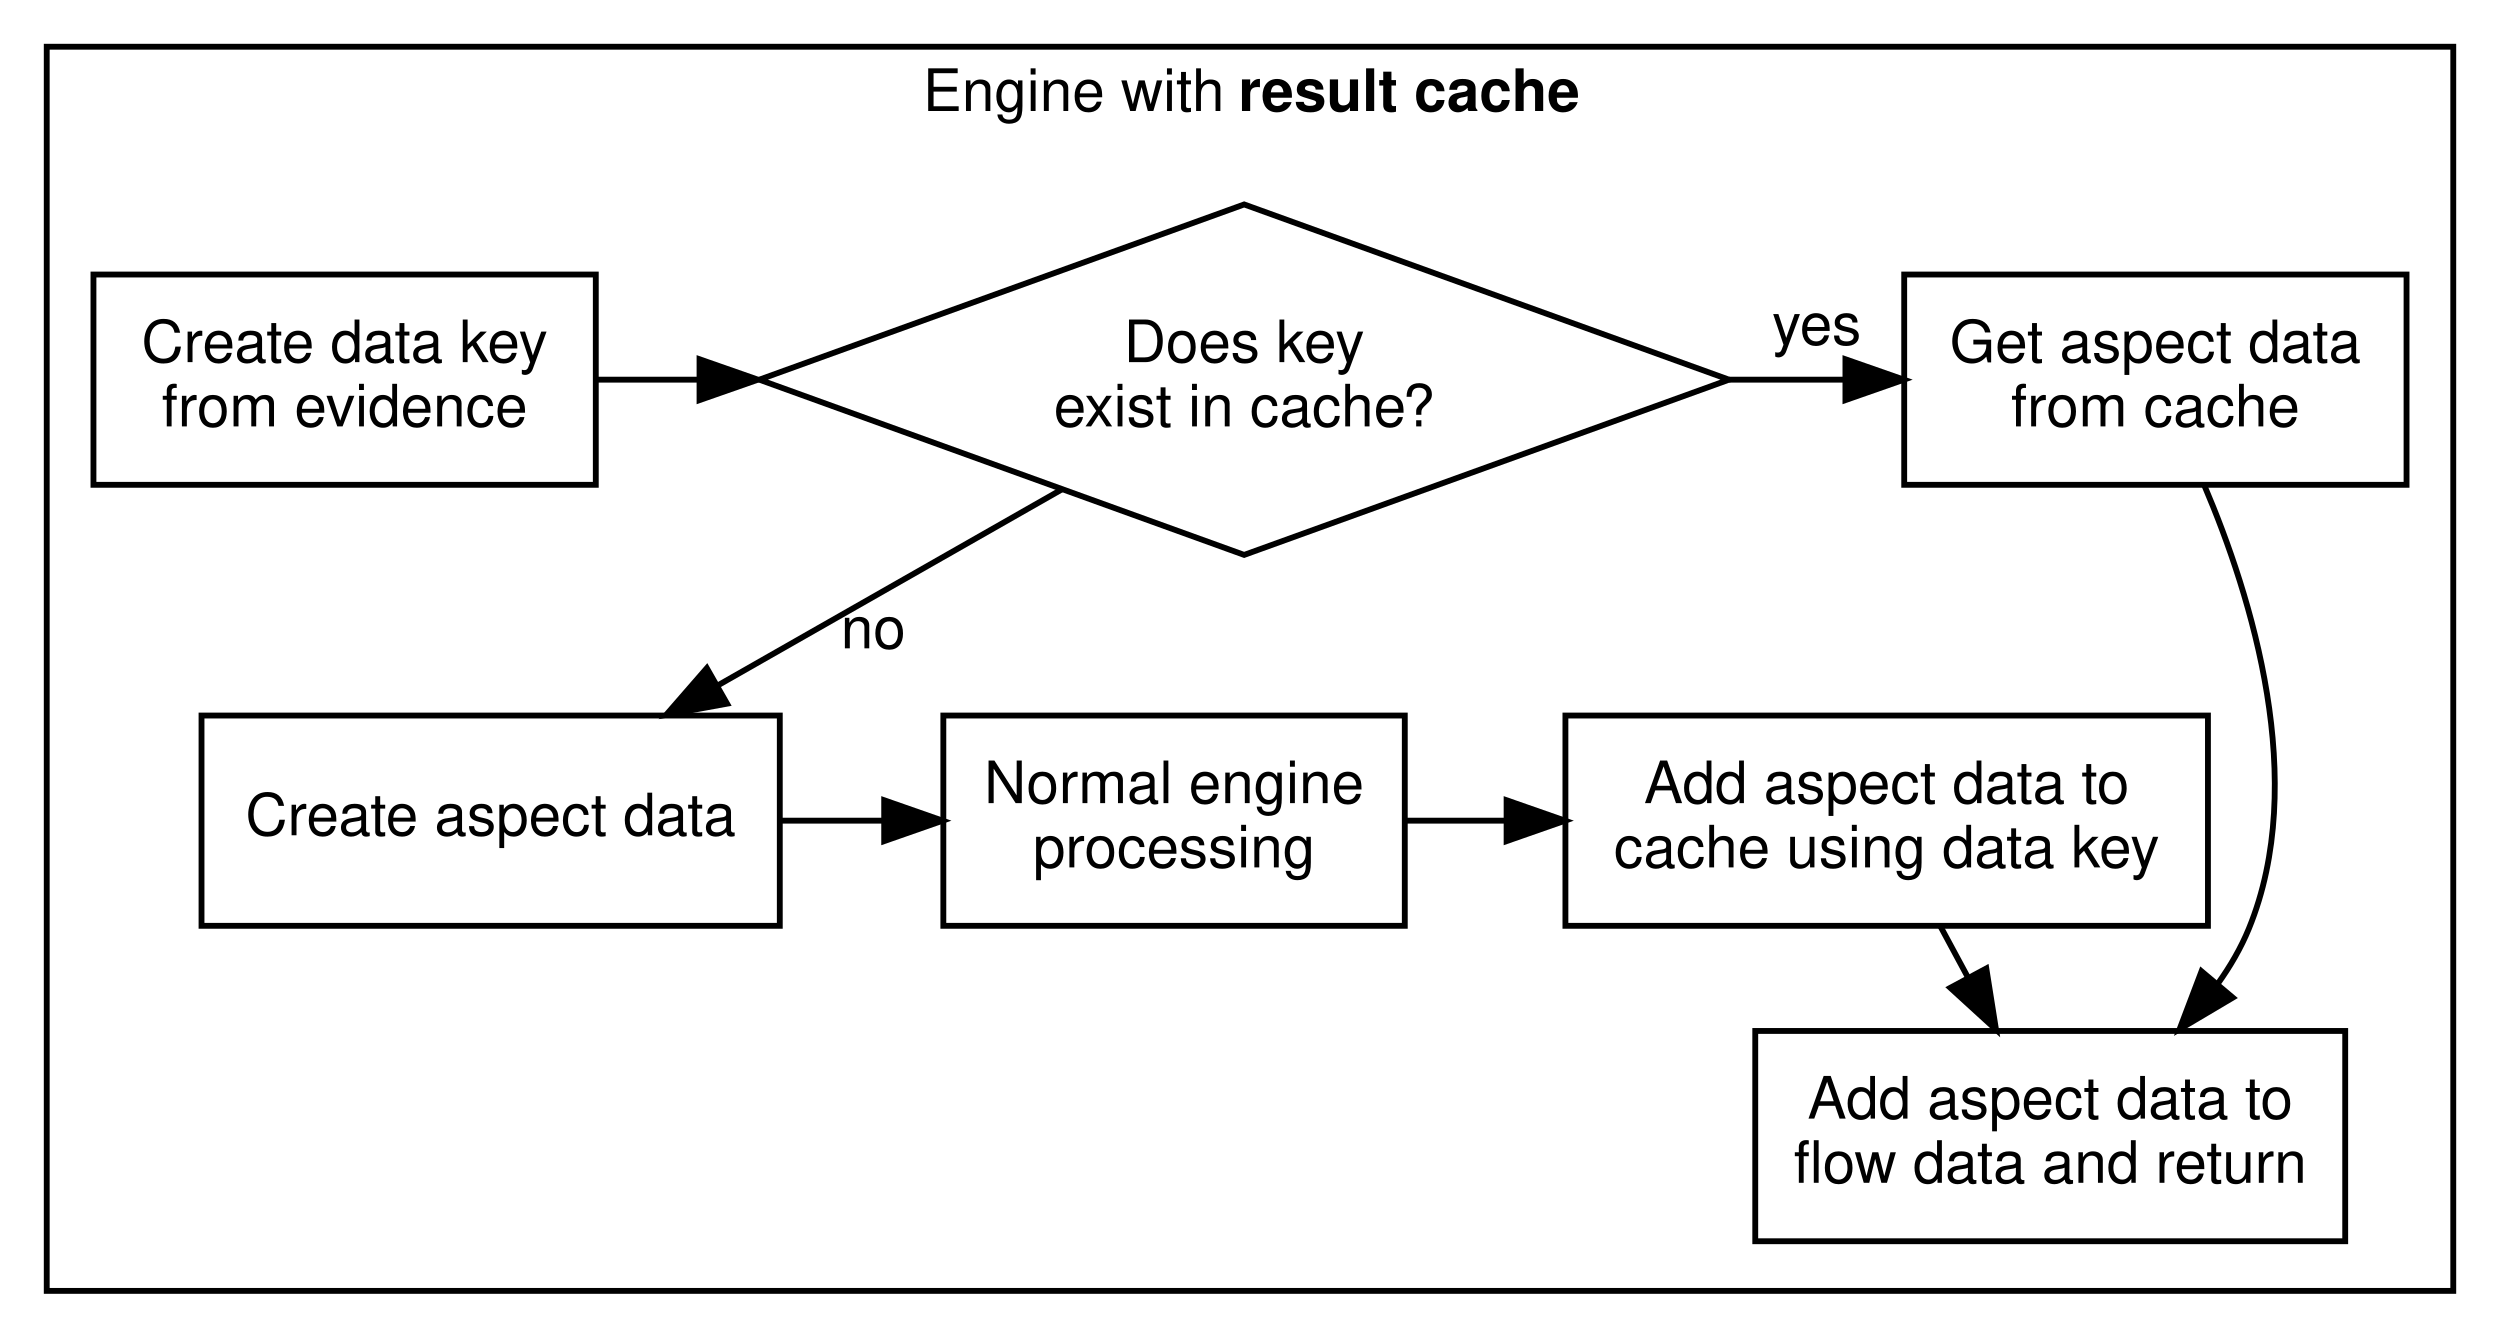
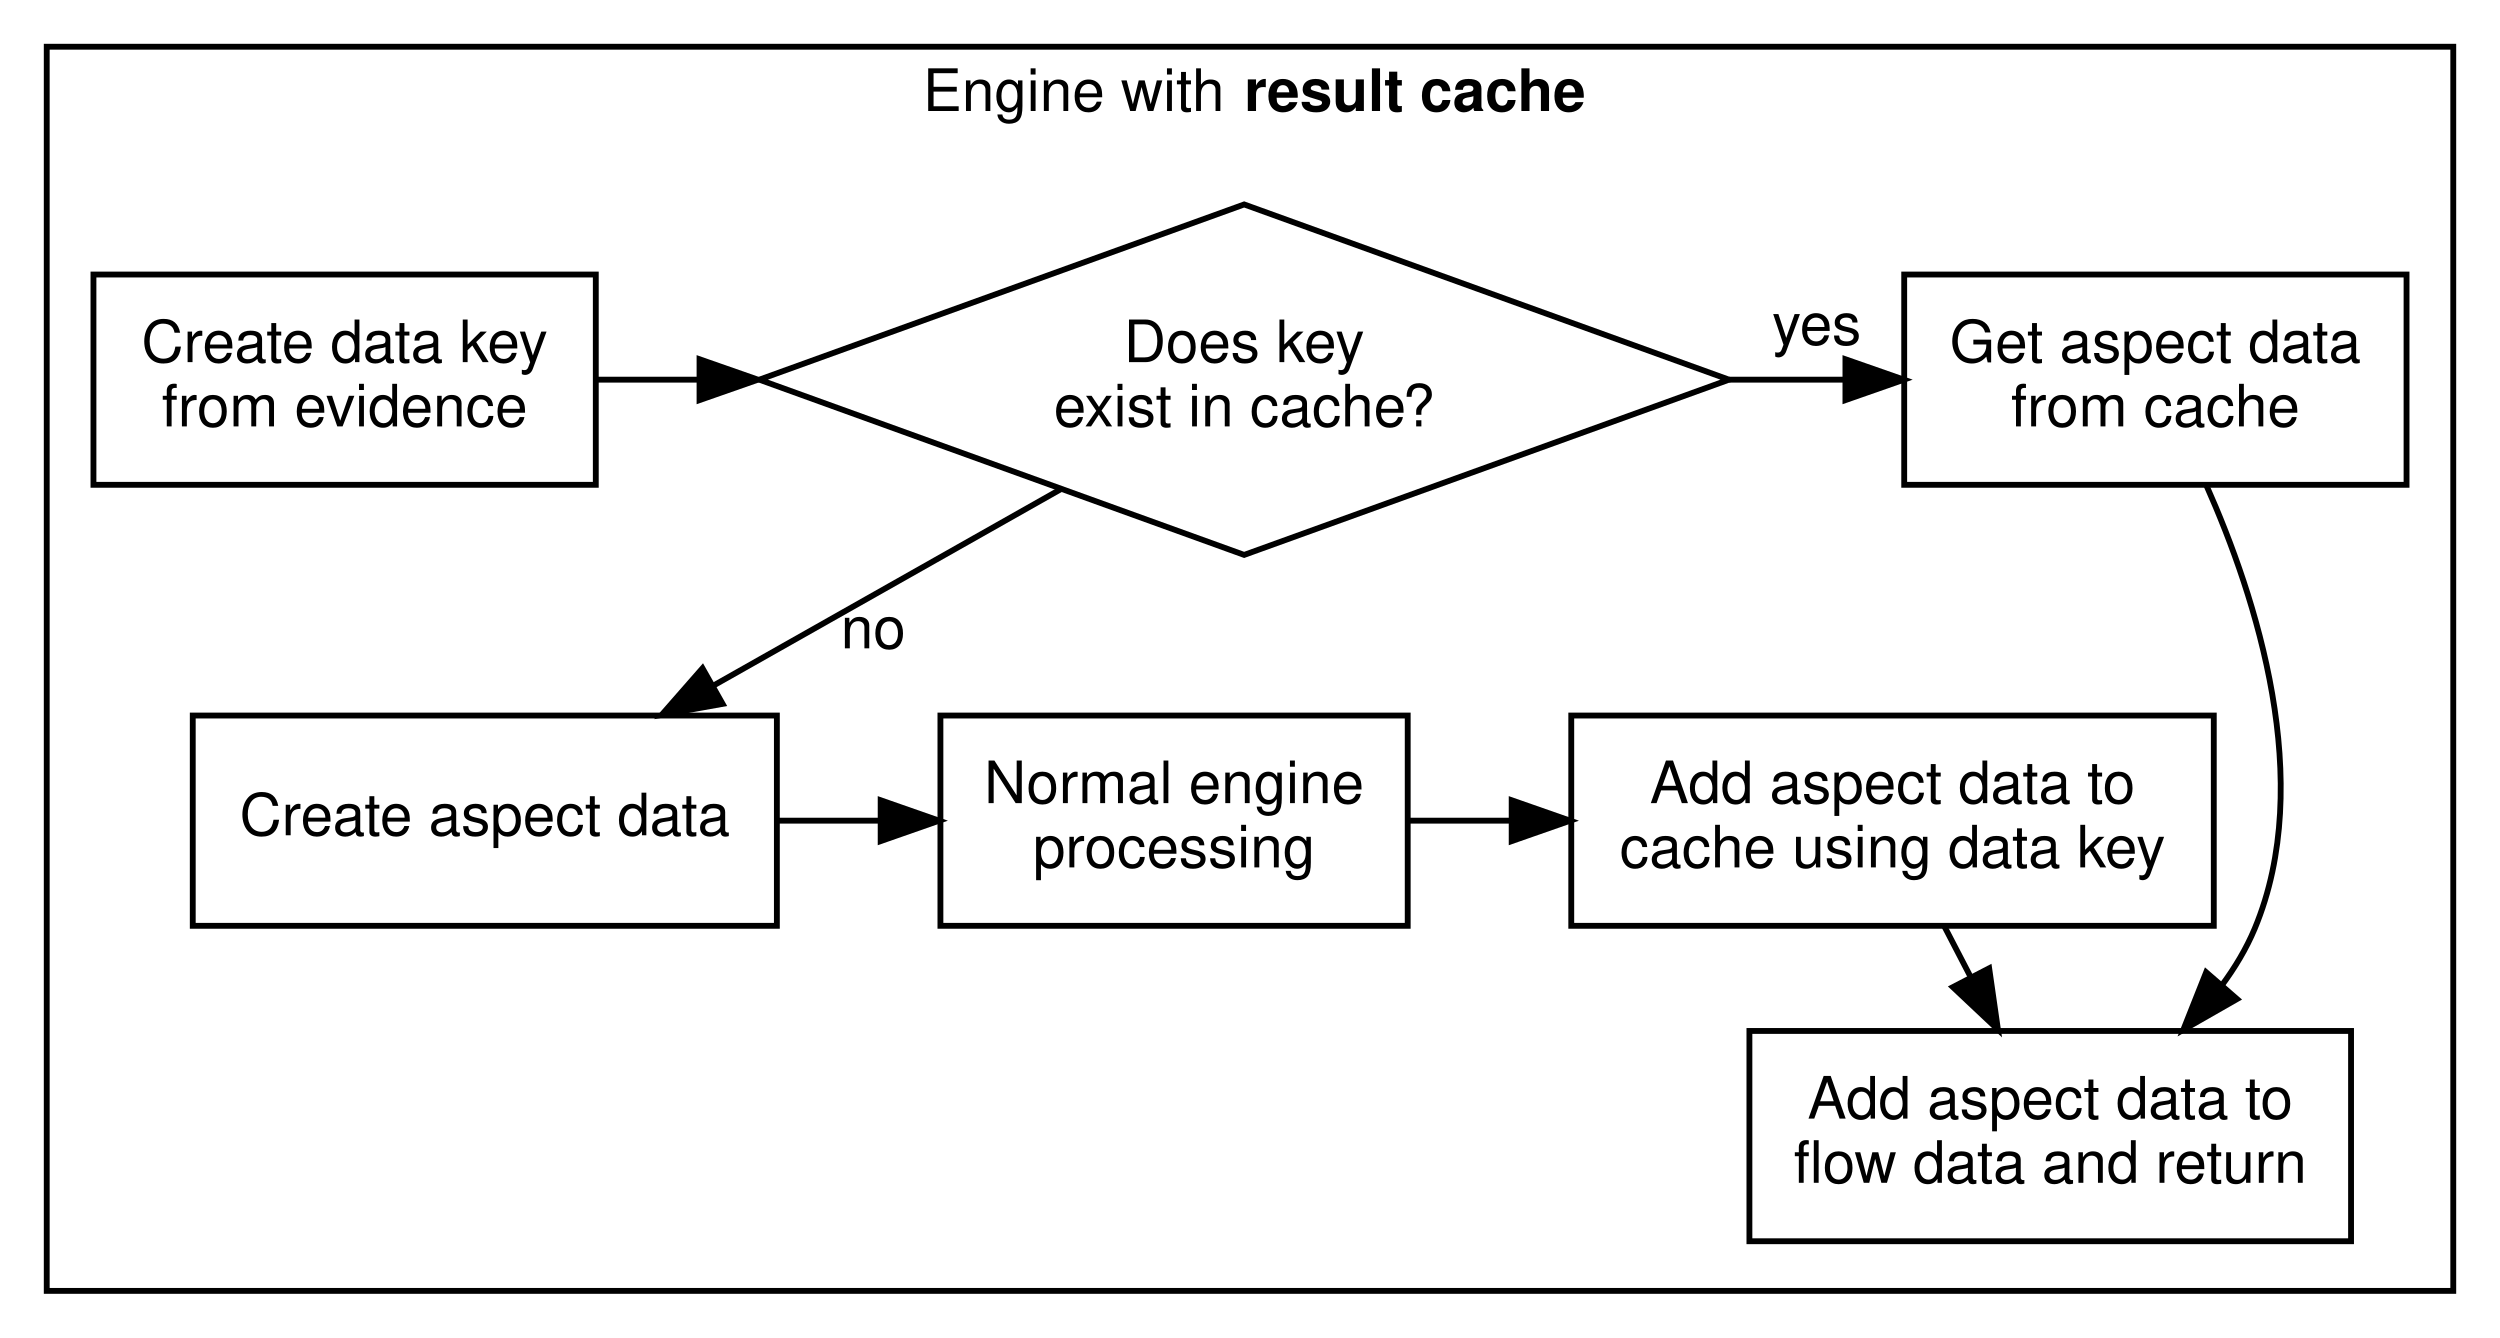
<svg xmlns="http://www.w3.org/2000/svg" width="428pt" height="229pt" viewBox="0.00 0.00 428.00 229.00">
  <g id="graph0" class="graph" transform="scale(1 1) rotate(0) translate(0 229)">
    <g id="clust1" class="cluster">
      <polygon fill="none" stroke="black" points="8,-8 8,-221 420,-221 420,-8 8,-8" />
      <text text-anchor="start" x="158" y="-210" font-family="Helvetica,sans-Serif" font-size="10.00">Engine with </text>
-       <text text-anchor="start" x="212" y="-210" font-family="Helvetica,sans-Serif" font-weight="bold" font-size="10.00">result cache</text>
+       <text text-anchor="start" x="213" y="-210" font-family="Helvetica,sans-Serif" font-weight="bold" font-size="10.00">result cache</text>
    </g>
    <g id="node1" class="node">
      <polygon fill="none" stroke="black" points="16,-146 16,-182 102,-182 102,-146 16,-146" />
      <text text-anchor="middle" x="59" y="-167" font-family="Helvetica,sans-Serif" font-size="10.00">Create data key</text>
      <text text-anchor="middle" x="59" y="-156" font-family="Helvetica,sans-Serif" font-size="10.00">from evidence</text>
    </g>
    <g id="node3" class="node">
      <polygon fill="none" stroke="black" points="213,-194 130,-164 213,-134 296,-164 213,-194" />
      <text text-anchor="middle" x="213" y="-167" font-family="Helvetica,sans-Serif" font-size="10.00">Does key</text>
      <text text-anchor="middle" x="213" y="-156" font-family="Helvetica,sans-Serif" font-size="10.00">exist in cache?</text>
    </g>
    <g id="edge1" class="edge">
      <path fill="none" stroke="black" d="M102.012,-164C107.792,-164 113.573,-164 119.354,-164" />
      <polygon fill="black" stroke="black" points="119.759,-167.5 129.759,-164 119.759,-160.5 119.759,-167.5" />
    </g>
    <g id="node2" class="node">
      <polygon fill="none" stroke="black" points="326,-146 326,-182 412,-182 412,-146 326,-146" />
      <text text-anchor="middle" x="369" y="-167" font-family="Helvetica,sans-Serif" font-size="10.00">Get aspect data</text>
      <text text-anchor="middle" x="369" y="-156" font-family="Helvetica,sans-Serif" font-size="10.00">from cache</text>
    </g>
    <g id="node7" class="node">
-       <polygon fill="none" stroke="black" points="300.5,-16.5 300.5,-52.5 401.5,-52.5 401.5,-16.5 300.5,-16.5" />
+       <polygon fill="none" stroke="black" points="299.5,-16.5 299.5,-52.5 402.5,-52.5 402.5,-16.5 299.5,-16.5" />
      <text text-anchor="middle" x="351" y="-37.5" font-family="Helvetica,sans-Serif" font-size="10.00">Add aspect data to</text>
      <text text-anchor="middle" x="351" y="-26.5" font-family="Helvetica,sans-Serif" font-size="10.00">flow data and return</text>
    </g>
    <g id="edge7" class="edge">
-       <path fill="none" stroke="black" d="M377.367,-145.929C385.526,-126.797 395.316,-95.163 385,-70 383.651,-66.71 381.821,-63.566 379.704,-60.609" />
-       <polygon fill="black" stroke="black" points="382.258,-58.208 373.145,-52.806 376.9,-62.713 382.258,-58.208" />
+       <path fill="none" stroke="black" d="M377.726,-145.918C386.247,-126.777 396.517,-95.135 386,-70 384.565,-66.571 382.605,-63.31 380.341,-60.26" />
+       <polygon fill="black" stroke="black" points="382.982,-57.963 373.785,-52.704 377.695,-62.551 382.982,-57.963" />
    </g>
    <g id="edge3" class="edge">
      <path fill="none" stroke="black" d="M296.024,-164C302.644,-164 309.214,-164 315.545,-164" />
      <polygon fill="black" stroke="black" points="315.938,-167.5 325.938,-164 315.938,-160.5 315.938,-167.5" />
      <text text-anchor="middle" x="311" y="-170" font-family="Helvetica,sans-Serif" font-size="10.00">yes</text>
    </g>
    <g id="node4" class="node">
-       <polygon fill="none" stroke="black" points="34.5,-70.5 34.5,-106.5 133.5,-106.5 133.5,-70.5 34.5,-70.5" />
-       <text text-anchor="middle" x="84" y="-86" font-family="Helvetica,sans-Serif" font-size="10.00">Create aspect data</text>
+       <polygon fill="none" stroke="black" points="33,-70.5 33,-106.5 133,-106.5 133,-70.5 33,-70.5" />
+       <text text-anchor="middle" x="83" y="-86" font-family="Helvetica,sans-Serif" font-size="10.00">Create aspect data</text>
    </g>
    <g id="edge2" class="edge">
-       <path fill="none" stroke="black" d="M181.773,-145.208C164.087,-135.131 141.804,-122.435 122.98,-111.709" />
-       <polygon fill="black" stroke="black" points="124.473,-108.532 114.051,-106.622 121.007,-114.614 124.473,-108.532" />
+       <path fill="none" stroke="black" d="M181.531,-145.208C163.626,-135.085 141.048,-122.319 122.023,-111.563" />
+       <polygon fill="black" stroke="black" points="123.712,-108.497 113.284,-106.622 120.267,-114.591 123.712,-108.497" />
      <text text-anchor="middle" x="149.5" y="-118" font-family="Helvetica,sans-Serif" font-size="10.00">no</text>
    </g>
    <g id="node5" class="node">
-       <polygon fill="none" stroke="black" points="161.5,-70.5 161.5,-106.5 240.5,-106.5 240.5,-70.5 161.5,-70.5" />
+       <polygon fill="none" stroke="black" points="161,-70.5 161,-106.5 241,-106.5 241,-70.5 161,-70.5" />
      <text text-anchor="middle" x="201" y="-91.5" font-family="Helvetica,sans-Serif" font-size="10.00">Normal engine</text>
      <text text-anchor="middle" x="201" y="-80.5" font-family="Helvetica,sans-Serif" font-size="10.00">processing</text>
    </g>
    <g id="edge4" class="edge">
-       <path fill="none" stroke="black" d="M133.816,-88.5C139.557,-88.5 145.298,-88.5 151.039,-88.5" />
-       <polygon fill="black" stroke="black" points="151.372,-92 161.372,-88.5 151.372,-85 151.372,-92" />
+       <path fill="none" stroke="black" d="M133.242,-88.5C138.977,-88.5 144.712,-88.5 150.446,-88.5" />
+       <polygon fill="black" stroke="black" points="150.769,-92 160.769,-88.5 150.769,-85 150.769,-92" />
    </g>
    <g id="node6" class="node">
-       <polygon fill="none" stroke="black" points="268,-70.5 268,-106.5 378,-106.5 378,-70.5 268,-70.5" />
-       <text text-anchor="middle" x="323" y="-91.5" font-family="Helvetica,sans-Serif" font-size="10.00">Add aspect data to</text>
-       <text text-anchor="middle" x="323" y="-80.5" font-family="Helvetica,sans-Serif" font-size="10.00">cache using data key</text>
+       <polygon fill="none" stroke="black" points="269,-70.5 269,-106.5 379,-106.5 379,-70.5 269,-70.5" />
+       <text text-anchor="middle" x="324" y="-91.5" font-family="Helvetica,sans-Serif" font-size="10.00">Add aspect data to</text>
+       <text text-anchor="middle" x="324" y="-80.5" font-family="Helvetica,sans-Serif" font-size="10.00">cache using data key</text>
    </g>
    <g id="edge5" class="edge">
-       <path fill="none" stroke="black" d="M240.555,-88.5C246.258,-88.5 251.961,-88.5 257.664,-88.5" />
-       <polygon fill="black" stroke="black" points="257.929,-92 267.929,-88.5 257.929,-85 257.929,-92" />
+       <path fill="none" stroke="black" d="M241.359,-88.5C247.076,-88.5 252.792,-88.5 258.509,-88.5" />
+       <polygon fill="black" stroke="black" points="258.799,-92 268.799,-88.5 258.799,-85 258.799,-92" />
    </g>
    <g id="edge6" class="edge">
-       <path fill="none" stroke="black" d="M332.168,-70.473C333.699,-67.63 335.318,-64.623 336.938,-61.614" />
-       <polygon fill="black" stroke="black" points="340.056,-63.207 341.715,-52.743 333.893,-59.888 340.056,-63.207" />
+       <path fill="none" stroke="black" d="M332.841,-70.473C334.271,-67.719 335.781,-64.811 337.294,-61.896" />
+       <polygon fill="black" stroke="black" points="340.545,-63.231 342.047,-52.743 334.332,-60.005 340.545,-63.231" />
    </g>
  </g>
</svg>
